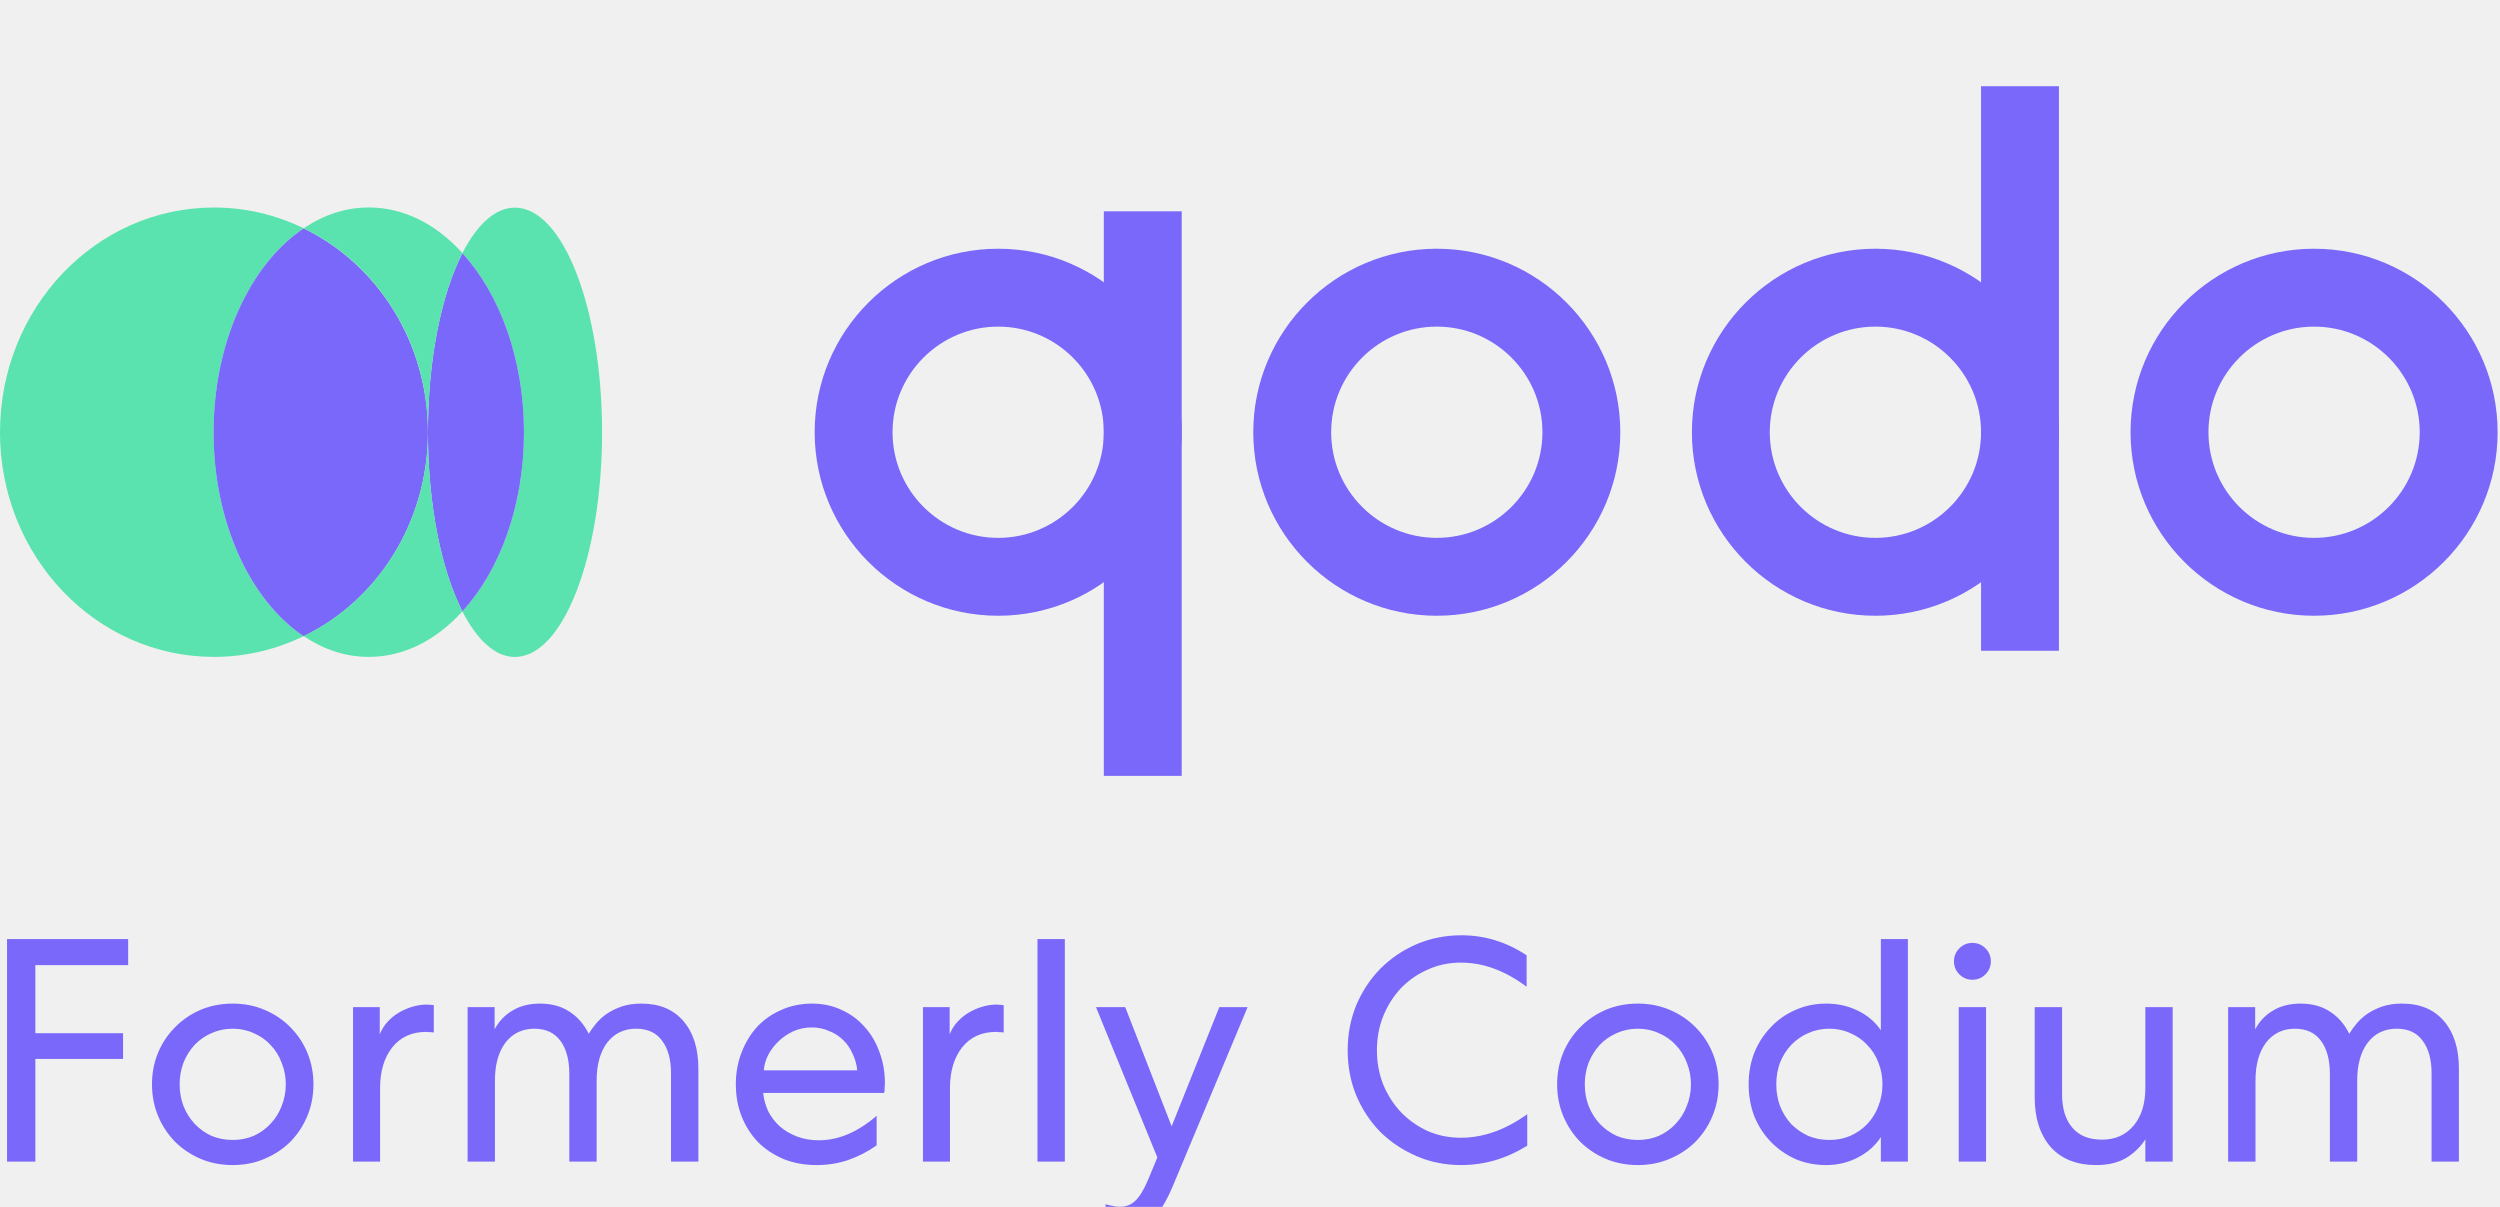
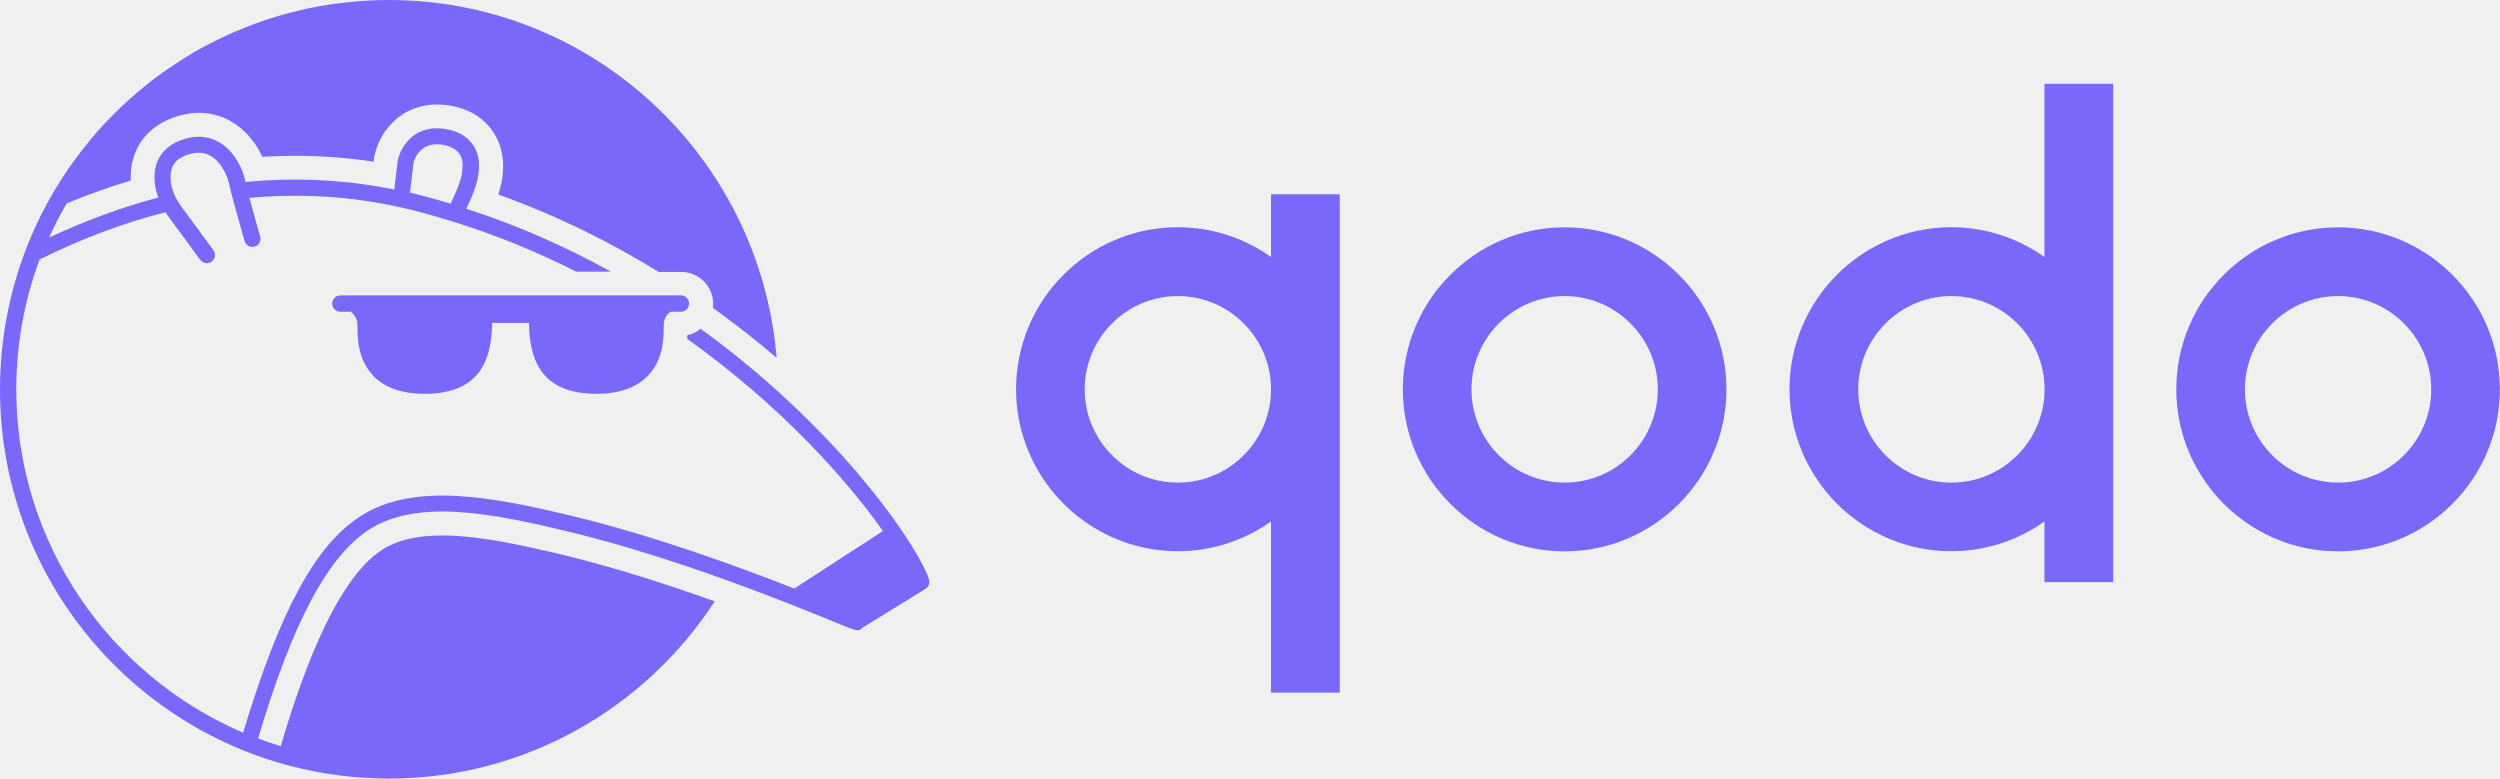
- <svg xmlns="http://www.w3.org/2000/svg" width="232" height="112" viewBox="0 0 116 56" fill="none">
-   <g clip-path="url(#clip0_13837_52635)">
-     <path d="M46.315 28.571C41.62 28.571 37.8 24.751 37.8 20.056C37.8 15.361 41.62 11.541 46.315 11.541C51.011 11.541 54.831 15.361 54.831 20.056C54.831 24.751 51.011 28.571 46.315 28.571ZM46.315 15.155C43.613 15.155 41.414 17.353 41.414 20.056C41.414 22.759 43.613 24.957 46.315 24.957C49.018 24.957 51.217 22.759 51.217 20.056C51.217 17.353 49.018 15.155 46.315 15.155Z" fill="#7968FA" />
-     <path d="M66.667 28.571C61.972 28.571 58.152 24.751 58.152 20.056C58.152 15.361 61.972 11.541 66.667 11.541C71.362 11.541 75.182 15.361 75.182 20.056C75.182 24.751 71.362 28.571 66.667 28.571ZM66.667 15.155C63.964 15.155 61.766 17.353 61.766 20.056C61.766 22.759 63.964 24.957 66.667 24.957C69.37 24.957 71.569 22.759 71.569 20.056C71.569 17.353 69.37 15.155 66.667 15.155Z" fill="#7968FA" />
-     <path d="M87.019 28.571C82.323 28.571 78.504 24.751 78.504 20.056C78.504 15.361 82.323 11.541 87.019 11.541C91.714 11.541 95.534 15.361 95.534 20.056C95.534 24.751 91.714 28.571 87.019 28.571ZM87.019 15.155C84.316 15.155 82.117 17.353 82.117 20.056C82.117 22.759 84.316 24.957 87.019 24.957C89.722 24.957 91.921 22.759 91.921 20.056C91.921 17.353 89.722 15.155 87.019 15.155Z" fill="#7968FA" />
-     <path d="M107.373 28.571C102.678 28.571 98.858 24.751 98.858 20.056C98.858 15.361 102.678 11.541 107.373 11.541C112.069 11.541 115.889 15.361 115.889 20.056C115.889 24.751 112.069 28.571 107.373 28.571ZM107.373 15.155C104.671 15.155 102.472 17.353 102.472 20.056C102.472 22.759 104.671 24.957 107.373 24.957C110.076 24.957 112.275 22.759 112.275 20.056C112.275 17.353 110.076 15.155 107.373 15.155Z" fill="#7968FA" />
-     <path d="M54.831 9.805H51.217V36H54.831V9.805Z" fill="#7968FA" />
-     <path d="M95.534 4H91.921V30.195H95.534V4Z" fill="#7968FA" />
-     <path d="M27.936 20.058C27.936 25.815 26.126 30.483 23.892 30.483C22.976 30.483 22.138 29.696 21.454 28.368C23.189 26.469 24.309 23.456 24.309 20.061C24.309 16.666 23.189 13.645 21.454 11.747C22.136 10.418 22.976 9.634 23.892 9.634C26.126 9.634 27.936 14.299 27.936 20.061" fill="#5AE3AE" />
-     <path d="M24.312 20.061C24.312 23.459 23.192 26.472 21.454 28.368C20.484 26.469 19.856 23.456 19.856 20.061C19.856 16.666 20.484 13.645 21.454 11.747C23.192 13.645 24.312 16.664 24.312 20.061Z" fill="#7968FA" />
-     <path d="M14.094 29.515C12.824 30.131 11.417 30.48 9.925 30.48C4.443 30.48 0 25.813 0 20.056C0 14.299 4.443 9.629 9.925 9.629C11.417 9.629 12.824 9.976 14.094 10.594C11.628 12.241 9.913 15.859 9.913 20.058C9.913 24.258 11.625 27.872 14.094 29.518" fill="#5AE3AE" />
-     <path d="M19.856 20.061C19.856 24.255 17.496 27.874 14.091 29.521C11.625 27.874 9.91 24.255 9.91 20.061C9.91 15.867 11.623 12.246 14.091 10.597C17.494 12.248 19.856 15.862 19.856 20.061Z" fill="#7968FA" />
-     <path d="M21.456 28.365C20.253 29.694 18.749 30.48 17.115 30.48C16.036 30.48 15.01 30.137 14.094 29.515C17.496 27.866 19.858 24.247 19.858 20.056C19.858 23.453 20.487 26.467 21.456 28.363" fill="#5AE3AE" />
-     <path d="M21.456 11.744C20.487 13.643 19.858 16.661 19.858 20.058C19.858 15.859 17.499 12.246 14.094 10.594C15.01 9.97 16.036 9.627 17.115 9.627C18.751 9.627 20.253 10.413 21.456 11.742" fill="#5AE3AE" />
-     <path d="M1.64 53.897H0.327V43.574H5.946V44.783H1.64V47.939H5.71V49.133H1.64V53.897ZM10.798 46.567C11.339 46.567 11.835 46.666 12.287 46.862C12.75 47.059 13.148 47.329 13.482 47.673C13.816 48.008 14.077 48.401 14.264 48.853C14.45 49.306 14.544 49.792 14.544 50.313C14.544 50.834 14.45 51.321 14.264 51.773C14.077 52.226 13.816 52.624 13.482 52.968C13.148 53.302 12.75 53.568 12.287 53.764C11.835 53.961 11.339 54.059 10.798 54.059C10.257 54.059 9.756 53.961 9.294 53.764C8.841 53.568 8.448 53.302 8.114 52.968C7.78 52.624 7.519 52.226 7.332 51.773C7.145 51.321 7.052 50.834 7.052 50.313C7.052 49.792 7.145 49.306 7.332 48.853C7.519 48.401 7.78 48.008 8.114 47.673C8.448 47.329 8.841 47.059 9.294 46.862C9.756 46.666 10.257 46.567 10.798 46.567ZM10.798 47.732C10.444 47.732 10.115 47.801 9.81 47.939C9.515 48.067 9.254 48.249 9.028 48.485C8.812 48.721 8.64 48.996 8.512 49.31C8.394 49.625 8.335 49.959 8.335 50.313C8.335 50.667 8.394 51.002 8.512 51.316C8.64 51.631 8.812 51.906 9.028 52.142C9.254 52.378 9.515 52.565 9.81 52.703C10.115 52.83 10.444 52.894 10.798 52.894C11.152 52.894 11.476 52.83 11.771 52.703C12.076 52.565 12.337 52.378 12.553 52.142C12.779 51.906 12.951 51.631 13.069 51.316C13.197 51.002 13.261 50.667 13.261 50.313C13.261 49.959 13.197 49.625 13.069 49.31C12.951 48.996 12.779 48.721 12.553 48.485C12.337 48.249 12.076 48.067 11.771 47.939C11.476 47.801 11.152 47.732 10.798 47.732ZM20.128 47.909C20.109 47.909 20.079 47.904 20.04 47.895C20.01 47.895 19.971 47.895 19.922 47.895C19.873 47.885 19.823 47.88 19.774 47.88C19.106 47.88 18.58 48.121 18.196 48.603C17.823 49.084 17.636 49.714 17.636 50.49V53.897H16.382V46.73H17.621V47.998C17.7 47.791 17.813 47.605 17.96 47.438C18.118 47.261 18.295 47.113 18.491 46.995C18.688 46.877 18.899 46.784 19.125 46.715C19.352 46.646 19.583 46.612 19.819 46.612C19.868 46.612 19.907 46.617 19.937 46.626C19.976 46.626 20.01 46.626 20.04 46.626C20.079 46.636 20.109 46.641 20.128 46.641V47.909ZM22.965 53.897H21.697V46.73H22.95V47.762C23.147 47.388 23.422 47.098 23.776 46.892C24.13 46.675 24.558 46.567 25.059 46.567C25.59 46.567 26.043 46.69 26.416 46.936C26.8 47.182 27.099 47.526 27.316 47.968C27.404 47.821 27.517 47.664 27.655 47.496C27.793 47.329 27.96 47.177 28.156 47.039C28.363 46.902 28.594 46.789 28.849 46.7C29.115 46.612 29.42 46.567 29.764 46.567C30.6 46.567 31.248 46.838 31.711 47.379C32.173 47.919 32.404 48.652 32.404 49.576V53.897H31.135V49.797C31.135 49.158 30.998 48.657 30.723 48.293C30.457 47.919 30.054 47.732 29.513 47.732C28.953 47.732 28.505 47.949 28.171 48.381C27.847 48.814 27.684 49.399 27.684 50.136V53.897H26.416V49.827C26.416 49.178 26.279 48.666 26.003 48.293C25.728 47.919 25.325 47.732 24.794 47.732C24.233 47.732 23.786 47.949 23.452 48.381C23.127 48.814 22.965 49.399 22.965 50.136V53.897ZM40.676 53.145C40.273 53.43 39.835 53.656 39.363 53.823C38.892 53.981 38.405 54.059 37.903 54.059C37.333 54.059 36.817 53.966 36.355 53.779C35.893 53.582 35.495 53.317 35.16 52.983C34.836 52.639 34.585 52.24 34.408 51.788C34.231 51.336 34.143 50.844 34.143 50.313C34.143 49.782 34.231 49.291 34.408 48.839C34.585 48.376 34.826 47.978 35.131 47.644C35.445 47.31 35.819 47.049 36.252 46.862C36.684 46.666 37.161 46.567 37.682 46.567C38.184 46.567 38.641 46.666 39.054 46.862C39.467 47.049 39.821 47.31 40.115 47.644C40.42 47.978 40.651 48.371 40.809 48.824C40.976 49.266 41.059 49.743 41.059 50.254C41.059 50.333 41.054 50.402 41.045 50.461C41.045 50.51 41.045 50.554 41.045 50.593C41.035 50.633 41.03 50.672 41.03 50.712H35.411C35.44 51.007 35.519 51.292 35.647 51.567C35.785 51.832 35.962 52.063 36.178 52.26C36.404 52.457 36.669 52.614 36.974 52.732C37.279 52.85 37.618 52.909 37.992 52.909C38.906 52.909 39.801 52.53 40.676 51.773V53.145ZM39.776 49.664C39.747 49.379 39.673 49.119 39.555 48.883C39.447 48.637 39.3 48.426 39.113 48.249C38.936 48.072 38.719 47.934 38.464 47.836C38.218 47.727 37.948 47.673 37.653 47.673C37.358 47.673 37.078 47.732 36.812 47.85C36.556 47.968 36.33 48.121 36.134 48.308C35.937 48.494 35.775 48.706 35.647 48.942C35.529 49.178 35.46 49.419 35.44 49.664H39.776ZM46.571 47.909C46.551 47.909 46.522 47.904 46.482 47.895C46.453 47.895 46.413 47.895 46.364 47.895C46.315 47.885 46.266 47.88 46.217 47.88C45.548 47.88 45.022 48.121 44.639 48.603C44.265 49.084 44.078 49.714 44.078 50.49V53.897H42.825V46.73H44.064V47.998C44.142 47.791 44.255 47.605 44.403 47.438C44.56 47.261 44.737 47.113 44.934 46.995C45.13 46.877 45.342 46.784 45.568 46.715C45.794 46.646 46.025 46.612 46.261 46.612C46.31 46.612 46.35 46.617 46.379 46.626C46.418 46.626 46.453 46.626 46.482 46.626C46.522 46.636 46.551 46.641 46.571 46.641V47.909ZM49.408 43.574V53.897H48.139V43.574H49.408ZM54.438 54.988C54.114 55.765 53.774 56.316 53.42 56.64C53.066 56.974 52.619 57.142 52.078 57.142C51.783 57.142 51.523 57.092 51.297 56.994V55.873C51.375 55.903 51.474 55.927 51.592 55.947C51.71 55.977 51.837 55.991 51.975 55.991C52.26 55.991 52.496 55.898 52.683 55.711C52.88 55.524 53.076 55.2 53.273 54.738L53.701 53.705L50.854 46.73H52.211L54.364 52.26L56.577 46.73H57.889L54.438 54.988ZM62.532 48.735C62.532 47.988 62.665 47.29 62.93 46.641C63.205 45.992 63.579 45.427 64.051 44.945C64.533 44.463 65.093 44.085 65.732 43.809C66.381 43.534 67.074 43.397 67.812 43.397C68.893 43.397 69.901 43.706 70.835 44.326V45.786C69.842 45.038 68.824 44.665 67.782 44.665C67.231 44.665 66.72 44.773 66.248 44.989C65.776 45.196 65.364 45.481 65.01 45.845C64.665 46.209 64.39 46.641 64.184 47.142C63.987 47.634 63.889 48.165 63.889 48.735C63.889 49.296 63.987 49.827 64.184 50.328C64.39 50.82 64.665 51.247 65.01 51.611C65.364 51.975 65.776 52.265 66.248 52.481C66.72 52.688 67.231 52.791 67.782 52.791C68.824 52.791 69.852 52.427 70.864 51.7V53.16C69.901 53.759 68.878 54.059 67.797 54.059C67.059 54.059 66.371 53.922 65.732 53.646C65.093 53.371 64.533 52.997 64.051 52.526C63.579 52.044 63.205 51.478 62.93 50.83C62.665 50.181 62.532 49.483 62.532 48.735ZM75.997 46.567C76.538 46.567 77.034 46.666 77.487 46.862C77.949 47.059 78.347 47.329 78.681 47.673C79.015 48.008 79.276 48.401 79.463 48.853C79.65 49.306 79.743 49.792 79.743 50.313C79.743 50.834 79.65 51.321 79.463 51.773C79.276 52.226 79.015 52.624 78.681 52.968C78.347 53.302 77.949 53.568 77.487 53.764C77.034 53.961 76.538 54.059 75.997 54.059C75.456 54.059 74.955 53.961 74.493 53.764C74.04 53.568 73.647 53.302 73.313 52.968C72.978 52.624 72.718 52.226 72.531 51.773C72.344 51.321 72.251 50.834 72.251 50.313C72.251 49.792 72.344 49.306 72.531 48.853C72.718 48.401 72.978 48.008 73.313 47.673C73.647 47.329 74.04 47.059 74.493 46.862C74.955 46.666 75.456 46.567 75.997 46.567ZM75.997 47.732C75.643 47.732 75.314 47.801 75.009 47.939C74.714 48.067 74.453 48.249 74.227 48.485C74.011 48.721 73.839 48.996 73.711 49.31C73.593 49.625 73.534 49.959 73.534 50.313C73.534 50.667 73.593 51.002 73.711 51.316C73.839 51.631 74.011 51.906 74.227 52.142C74.453 52.378 74.714 52.565 75.009 52.703C75.314 52.83 75.643 52.894 75.997 52.894C76.351 52.894 76.675 52.83 76.97 52.703C77.275 52.565 77.536 52.378 77.752 52.142C77.978 51.906 78.15 51.631 78.268 51.316C78.396 51.002 78.46 50.667 78.46 50.313C78.46 49.959 78.396 49.625 78.268 49.31C78.15 48.996 77.978 48.721 77.752 48.485C77.536 48.249 77.275 48.067 76.97 47.939C76.675 47.801 76.351 47.732 75.997 47.732ZM88.526 43.574V53.897H87.272V52.761C87.017 53.155 86.663 53.469 86.21 53.705C85.758 53.941 85.267 54.059 84.736 54.059C84.224 54.059 83.748 53.966 83.305 53.779C82.873 53.582 82.494 53.317 82.169 52.983C81.845 52.648 81.589 52.255 81.403 51.803C81.226 51.341 81.137 50.844 81.137 50.313C81.137 49.782 81.226 49.291 81.403 48.839C81.589 48.386 81.845 47.993 82.169 47.659C82.494 47.315 82.873 47.049 83.305 46.862C83.748 46.666 84.224 46.567 84.736 46.567C85.267 46.567 85.753 46.675 86.196 46.892C86.648 47.108 87.007 47.413 87.272 47.806V43.574H88.526ZM87.346 50.313C87.346 49.95 87.282 49.61 87.154 49.296C87.036 48.981 86.864 48.711 86.638 48.485C86.422 48.249 86.161 48.067 85.856 47.939C85.561 47.801 85.237 47.732 84.883 47.732C84.529 47.732 84.2 47.801 83.895 47.939C83.6 48.067 83.34 48.249 83.113 48.485C82.897 48.711 82.725 48.981 82.597 49.296C82.479 49.61 82.42 49.95 82.42 50.313C82.42 50.677 82.479 51.016 82.597 51.331C82.725 51.646 82.897 51.921 83.113 52.157C83.34 52.383 83.6 52.565 83.895 52.703C84.2 52.83 84.529 52.894 84.883 52.894C85.237 52.894 85.561 52.83 85.856 52.703C86.161 52.565 86.422 52.383 86.638 52.157C86.864 51.921 87.036 51.646 87.154 51.331C87.282 51.016 87.346 50.677 87.346 50.313ZM92.375 44.606C92.375 44.842 92.291 45.043 92.124 45.211C91.957 45.378 91.755 45.461 91.519 45.461C91.283 45.461 91.082 45.378 90.915 45.211C90.748 45.043 90.664 44.842 90.664 44.606C90.664 44.37 90.748 44.168 90.915 44.001C91.082 43.834 91.283 43.751 91.519 43.751C91.755 43.751 91.957 43.834 92.124 44.001C92.291 44.168 92.375 44.37 92.375 44.606ZM92.153 46.73V53.897H90.885V46.73H92.153ZM99.544 46.73H100.812V53.897H99.544V52.865C99.317 53.219 99.018 53.509 98.644 53.735C98.27 53.951 97.813 54.059 97.272 54.059C96.358 54.059 95.65 53.779 95.149 53.219C94.657 52.648 94.411 51.886 94.411 50.933V46.73H95.68V50.785C95.68 51.434 95.837 51.945 96.152 52.319C96.466 52.693 96.928 52.88 97.538 52.88C98.147 52.88 98.634 52.663 98.998 52.231C99.362 51.798 99.544 51.213 99.544 50.476V46.73ZM104.655 53.897H103.386V46.73H104.64V47.762C104.837 47.388 105.112 47.098 105.466 46.892C105.82 46.675 106.247 46.567 106.749 46.567C107.28 46.567 107.732 46.69 108.106 46.936C108.489 47.182 108.789 47.526 109.005 47.968C109.094 47.821 109.207 47.664 109.344 47.496C109.482 47.329 109.649 47.177 109.846 47.039C110.052 46.902 110.283 46.789 110.539 46.7C110.805 46.612 111.109 46.567 111.453 46.567C112.289 46.567 112.938 46.838 113.4 47.379C113.862 47.919 114.093 48.652 114.093 49.576V53.897H112.825V49.797C112.825 49.158 112.687 48.657 112.412 48.293C112.147 47.919 111.743 47.732 111.203 47.732C110.642 47.732 110.195 47.949 109.861 48.381C109.536 48.814 109.374 49.399 109.374 50.136V53.897H108.106V49.827C108.106 49.178 107.968 48.666 107.693 48.293C107.417 47.919 107.014 47.732 106.483 47.732C105.923 47.732 105.476 47.949 105.141 48.381C104.817 48.814 104.655 49.399 104.655 50.136V53.897Z" fill="#7968FA" />
+ <svg xmlns="http://www.w3.org/2000/svg" width="244" height="76" viewBox="0 0 122 38" fill="none">
+   <g clip-path="url(#clip0_40000405_4510)">
+     <path d="M76.355 11.094C71.999 11.094 68.459 14.644 68.459 19C68.459 23.356 72.004 26.906 76.355 26.906C80.705 26.906 84.25 23.356 84.25 19C84.25 14.644 80.705 11.094 76.355 11.094ZM76.355 23.552C73.848 23.552 71.808 21.51 71.808 19C71.808 16.49 73.848 14.448 76.355 14.448C78.861 14.448 80.901 16.49 80.901 19C80.901 21.51 78.861 23.552 76.355 23.552Z" fill="#7968FA" />
+     <path d="M114.099 11.094C109.743 11.094 106.203 14.644 106.203 19C106.203 23.356 109.748 26.906 114.099 26.906C118.449 26.906 121.994 23.356 121.994 19C121.994 14.644 118.449 11.094 114.099 11.094ZM114.099 23.552C111.592 23.552 109.552 21.51 109.552 19C109.552 16.49 111.592 14.448 114.099 14.448C116.605 14.448 118.645 16.49 118.645 19C118.645 21.51 116.605 23.552 114.099 23.552Z" fill="#7968FA" />
+     <path d="M62.026 12.543C60.739 11.63 59.175 11.089 57.48 11.089C53.124 11.089 49.584 14.639 49.584 18.995C49.584 23.351 53.129 26.9 57.48 26.9C59.17 26.9 60.739 26.359 62.026 25.447V33.798H65.38V9.481H62.026V12.543ZM57.48 23.552C54.973 23.552 52.933 21.51 52.933 19C52.933 16.49 54.973 14.448 57.48 14.448C59.986 14.448 62.026 16.49 62.026 19C62.026 21.51 59.986 23.552 57.48 23.552Z" fill="#7968FA" />
+     <path d="M99.77 12.543C98.483 11.63 96.919 11.089 95.224 11.089C90.868 11.089 87.328 14.639 87.328 18.995C87.328 23.351 90.873 26.9 95.224 26.9C96.914 26.9 98.483 26.359 99.77 25.447V28.407H103.125V4.091H99.77V12.543ZM95.229 23.552C92.723 23.552 90.682 21.51 90.682 19C90.682 16.49 92.723 14.448 95.229 14.448C97.736 14.448 99.776 16.49 99.776 19C99.776 21.51 97.736 23.552 95.229 23.552Z" fill="#7968FA" />
+     <path d="M18.244 18.369C18.805 18.931 19.637 19.218 20.718 19.218C22.181 19.218 23.13 18.74 23.622 17.759C23.924 17.159 23.999 16.448 24.02 15.758H25.811C25.832 16.448 25.906 17.159 26.208 17.759C26.696 18.74 27.65 19.218 29.112 19.218C30.193 19.218 31.025 18.931 31.587 18.369C32.398 17.557 32.392 16.416 32.387 15.928V15.87C32.387 15.445 32.673 15.243 32.694 15.233C32.705 15.228 32.71 15.217 32.721 15.212H33.23C33.447 15.212 33.627 15.031 33.627 14.814C33.627 14.596 33.447 14.416 33.23 14.416H16.606C16.389 14.416 16.209 14.596 16.209 14.814C16.209 15.031 16.389 15.212 16.606 15.212H17.115C17.115 15.212 17.131 15.228 17.136 15.233C17.147 15.243 17.444 15.445 17.444 15.87V15.928C17.444 16.416 17.438 17.557 18.244 18.369Z" fill="#7968FA" />
+     <path d="M45.344 28.29C45.333 28.248 45.312 28.2 45.291 28.152C45.286 28.121 45.27 28.089 45.254 28.057C45.254 28.046 45.249 28.036 45.243 28.03C45.243 28.02 45.243 28.015 45.233 28.004C44.432 26.11 40.633 20.709 34.19 16.045C34.004 16.193 33.787 16.305 33.543 16.352C33.543 16.411 33.538 16.474 33.532 16.533C38.1 19.791 41.333 23.425 43.087 25.913L38.794 28.699C38.794 28.699 38.778 28.72 38.773 28.726C36.065 27.664 31.948 26.152 27.947 25.186C24.005 24.237 20.248 23.52 17.63 25.165C15.415 26.561 13.671 29.755 11.865 35.756C5.363 32.975 0.795 26.513 0.795 19C0.795 16.772 1.198 14.633 1.934 12.66C3.985 11.646 6.041 10.871 8.076 10.357C8.113 10.415 8.15 10.474 8.192 10.532L9.771 12.681C9.851 12.787 9.973 12.845 10.095 12.845C10.174 12.845 10.259 12.819 10.328 12.766C10.503 12.633 10.545 12.389 10.413 12.209L8.834 10.06C8.569 9.704 8.404 9.312 8.346 8.935C8.208 8.012 8.706 7.715 9.098 7.571C9.549 7.407 9.936 7.412 10.27 7.603C10.81 7.906 11.112 8.627 11.17 8.935C11.266 9.418 11.907 11.662 11.934 11.758C11.992 11.97 12.214 12.092 12.426 12.034C12.638 11.975 12.76 11.752 12.697 11.54C12.559 11.057 12.336 10.272 12.172 9.657C14.668 9.428 17.137 9.577 19.522 10.113H19.532C19.723 10.155 19.909 10.198 20.099 10.245C20.465 10.336 20.82 10.437 21.175 10.537C21.451 10.617 21.737 10.702 22.049 10.797C24.222 11.466 26.246 12.309 28.122 13.259H29.818C27.666 12.071 25.314 11.009 22.754 10.187C23.146 9.391 23.358 8.744 23.363 8.282C23.385 8.123 23.427 7.55 23.061 7.041C22.775 6.643 22.33 6.388 21.731 6.293C20.227 6.049 19.559 7.157 19.41 7.821L19.241 9.248C16.878 8.77 14.44 8.643 11.981 8.882C11.976 8.85 11.965 8.813 11.96 8.792C11.87 8.346 11.488 7.386 10.667 6.924C10.127 6.622 9.512 6.59 8.834 6.839C7.858 7.2 7.408 7.991 7.572 9.068C7.599 9.259 7.657 9.45 7.726 9.641C5.961 10.102 4.181 10.765 2.4 11.588C2.655 11.015 2.941 10.463 3.254 9.927C4.298 9.497 5.341 9.121 6.38 8.808C6.322 7.375 7.069 6.25 8.436 5.746C8.865 5.587 9.295 5.507 9.713 5.507C10.254 5.507 10.768 5.64 11.245 5.905C11.992 6.324 12.501 6.998 12.803 7.651C13.338 7.619 13.878 7.603 14.408 7.603C15.691 7.603 16.978 7.699 18.234 7.89L18.261 7.688V7.624L18.282 7.561C18.563 6.335 19.617 5.099 21.329 5.099C21.525 5.099 21.726 5.115 21.927 5.147C23.072 5.332 23.697 5.916 24.021 6.372C24.582 7.163 24.577 7.996 24.54 8.378C24.524 8.707 24.455 9.078 24.317 9.492C27.189 10.521 29.802 11.827 32.144 13.27H33.241C34.105 13.27 34.804 13.97 34.804 14.835C34.804 14.899 34.794 14.962 34.788 15.026C35.572 15.588 36.32 16.156 37.025 16.734C37.321 16.979 37.613 17.217 37.899 17.461C37.088 7.677 28.933 0 18.976 0C18.563 0 18.154 0.016 17.747 0.042C17.635 0.048 17.524 0.058 17.407 0.069C17.079 0.096 16.756 0.133 16.432 0.175C16.348 0.186 16.263 0.196 16.178 0.207C15.786 0.265 15.404 0.334 15.018 0.414C14.917 0.435 14.821 0.462 14.726 0.483C14.429 0.552 14.133 0.626 13.841 0.706C13.73 0.738 13.624 0.764 13.513 0.801C13.147 0.913 12.781 1.029 12.426 1.162C12.368 1.183 12.315 1.204 12.262 1.226C11.955 1.342 11.653 1.47 11.351 1.597C11.239 1.645 11.128 1.698 11.017 1.746C10.741 1.873 10.466 2.011 10.195 2.154C10.121 2.191 10.047 2.228 9.973 2.266C9.644 2.441 9.321 2.632 9.008 2.828C8.913 2.886 8.818 2.95 8.722 3.014C8.484 3.168 8.245 3.327 8.012 3.491C7.922 3.555 7.832 3.619 7.742 3.682C7.44 3.905 7.148 4.133 6.862 4.372C6.804 4.42 6.751 4.467 6.693 4.515C6.454 4.722 6.216 4.929 5.988 5.147C5.908 5.221 5.829 5.295 5.755 5.369C5.5 5.619 5.251 5.868 5.008 6.133C4.992 6.155 4.971 6.171 4.955 6.192C4.69 6.478 4.441 6.781 4.197 7.083C4.144 7.147 4.096 7.216 4.043 7.28C3.831 7.55 3.63 7.826 3.428 8.107C3.397 8.15 3.365 8.192 3.333 8.24C3.1 8.574 2.883 8.919 2.671 9.274C2.66 9.29 2.65 9.306 2.639 9.328C2.438 9.667 2.252 10.012 2.072 10.362C2.061 10.383 2.051 10.405 2.035 10.426C0.742 12.999 0 15.912 0 19C0 28.975 7.673 37.146 17.434 37.931C17.513 37.936 17.593 37.942 17.672 37.947C18.102 37.974 18.536 37.995 18.971 37.995C25.637 37.995 31.492 34.551 34.878 29.346C32.637 28.545 30.03 27.696 27.481 27.081C25.573 26.624 23.39 26.131 21.588 26.131C20.354 26.131 19.395 26.354 18.669 26.815C16.226 28.354 14.498 33.713 13.698 36.414C13.327 36.302 12.956 36.175 12.596 36.037C13.804 31.994 15.5 27.426 18.043 25.823C20.401 24.343 23.978 25.033 27.751 25.945C33.05 27.224 38.588 29.479 40.67 30.333C41.831 30.805 41.9 30.837 42.069 30.646L45.164 28.736C45.318 28.641 45.386 28.455 45.333 28.28L45.344 28.29ZM20.179 7.943C20.205 7.831 20.476 6.882 21.594 7.062C22.653 7.237 22.59 8.017 22.569 8.171C22.569 8.192 22.563 8.219 22.563 8.24C22.563 8.452 22.484 8.946 21.986 9.938C21.827 9.89 21.663 9.842 21.498 9.794C21.069 9.672 20.672 9.561 20.29 9.466C20.2 9.444 20.105 9.418 20.009 9.397L20.179 7.943Z" fill="#7968FA" />
  </g>
  <defs>
-     <clipPath id="clip0_13837_52635">
-       <rect width="116" height="56" fill="white" />
+     <clipPath id="clip0_40000405_4510">
+       <rect width="122" height="38" fill="white" />
    </clipPath>
  </defs>
</svg>
